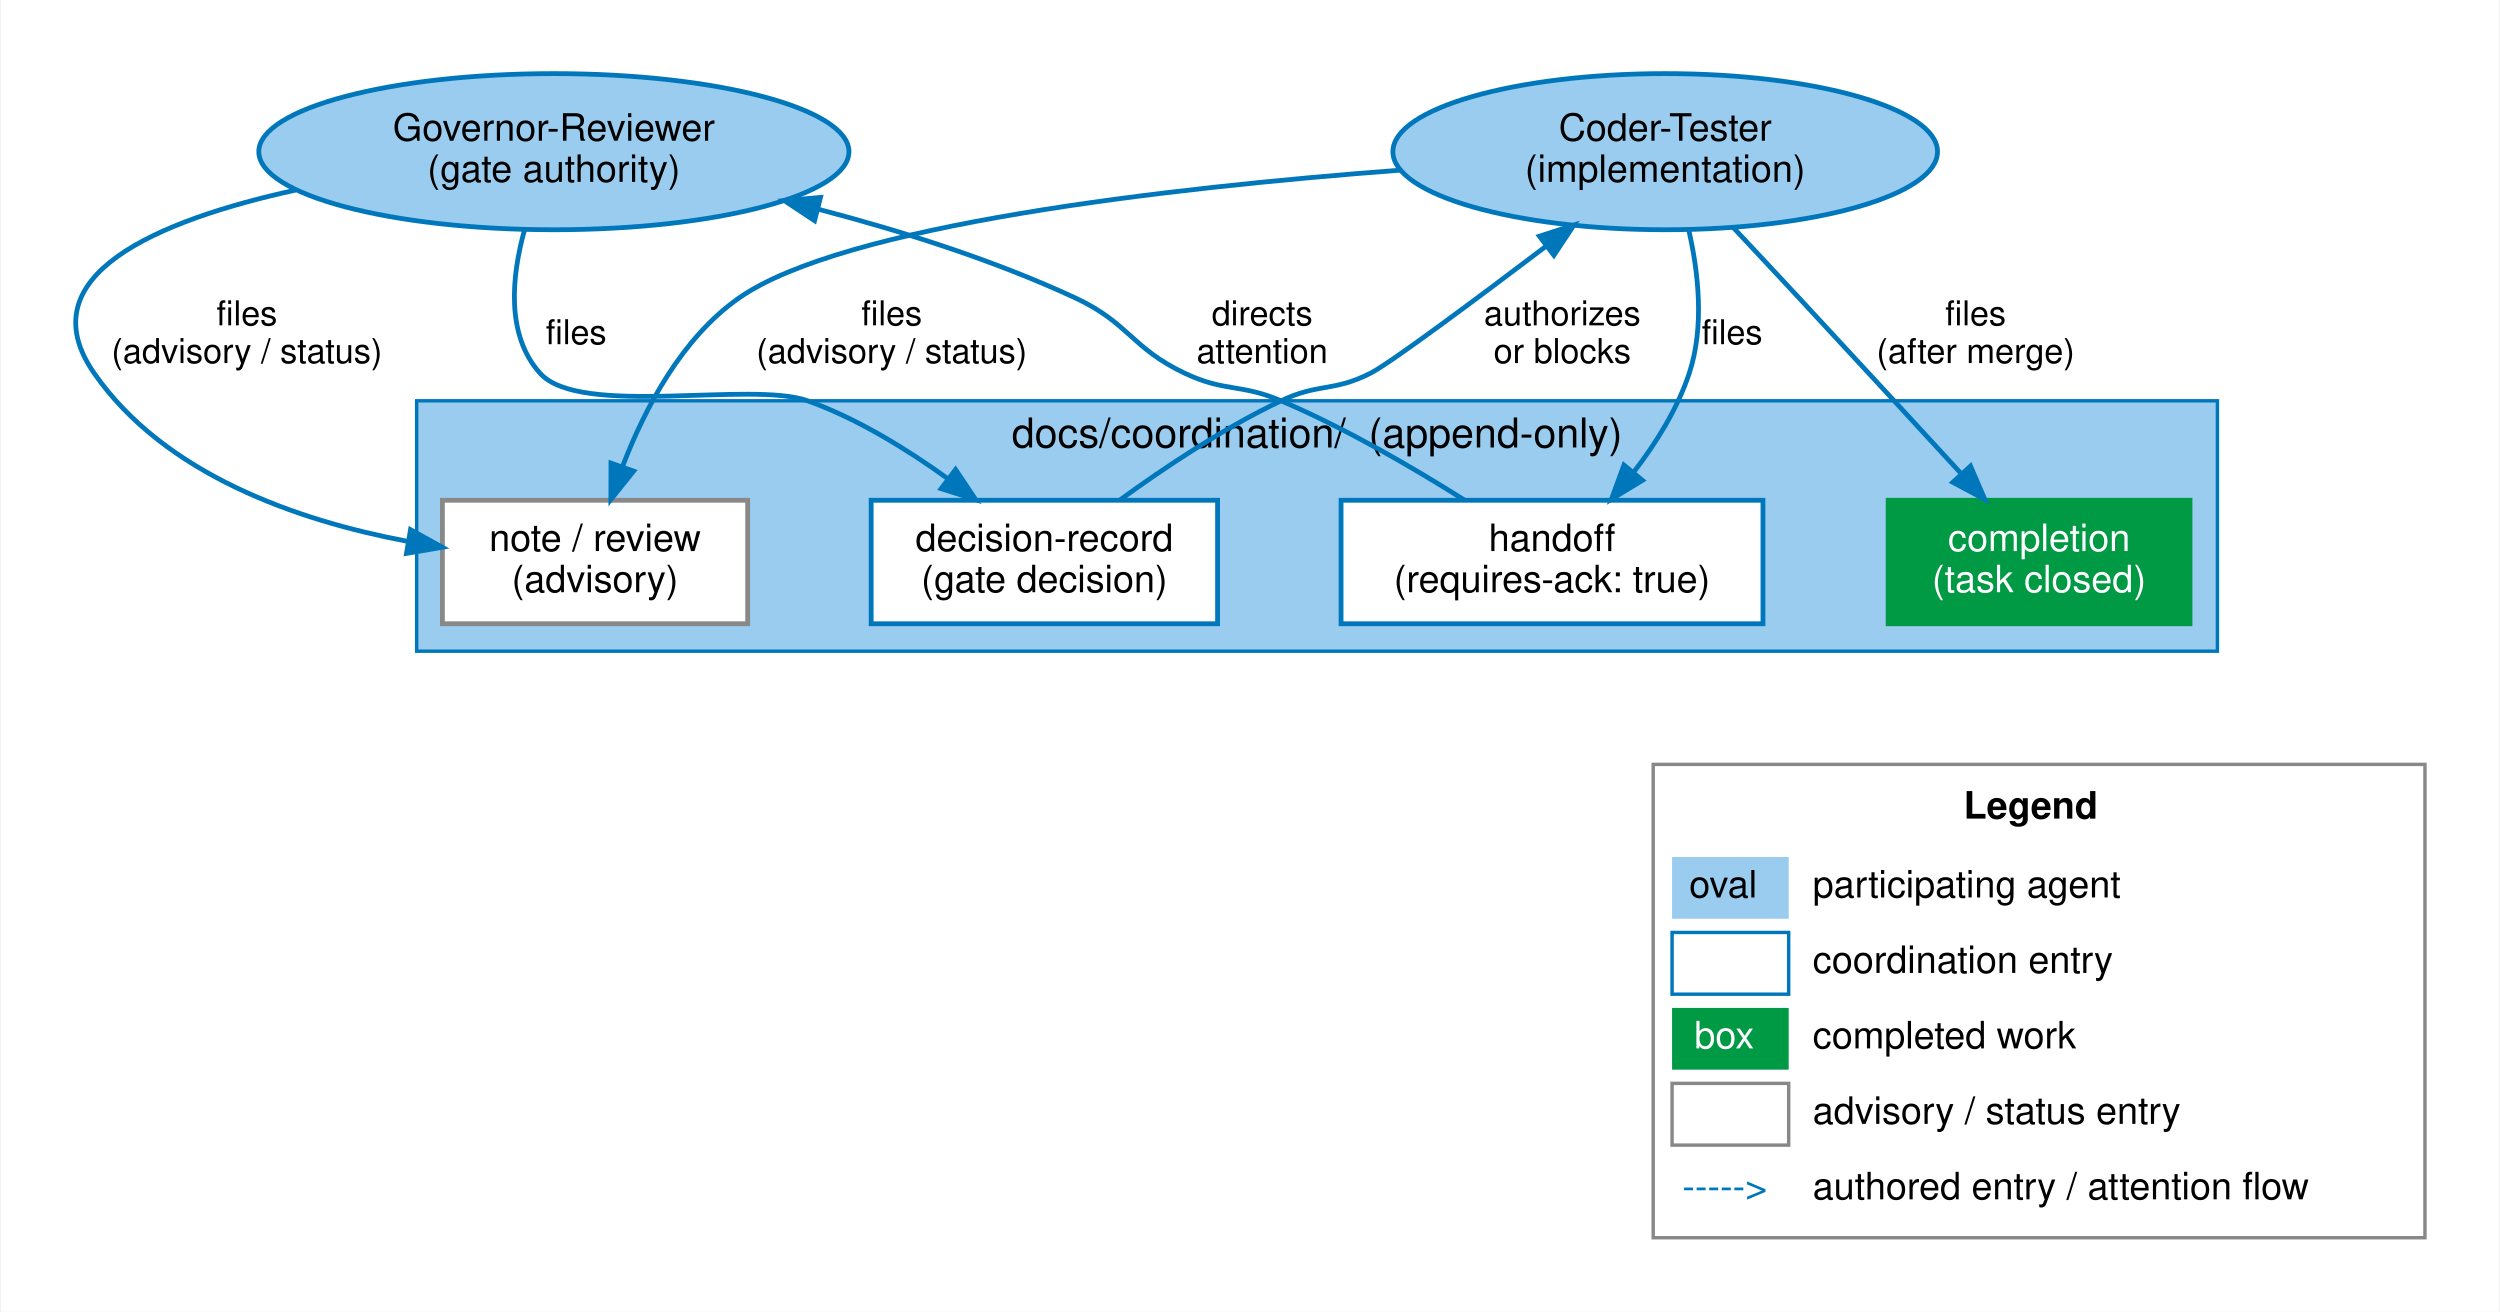
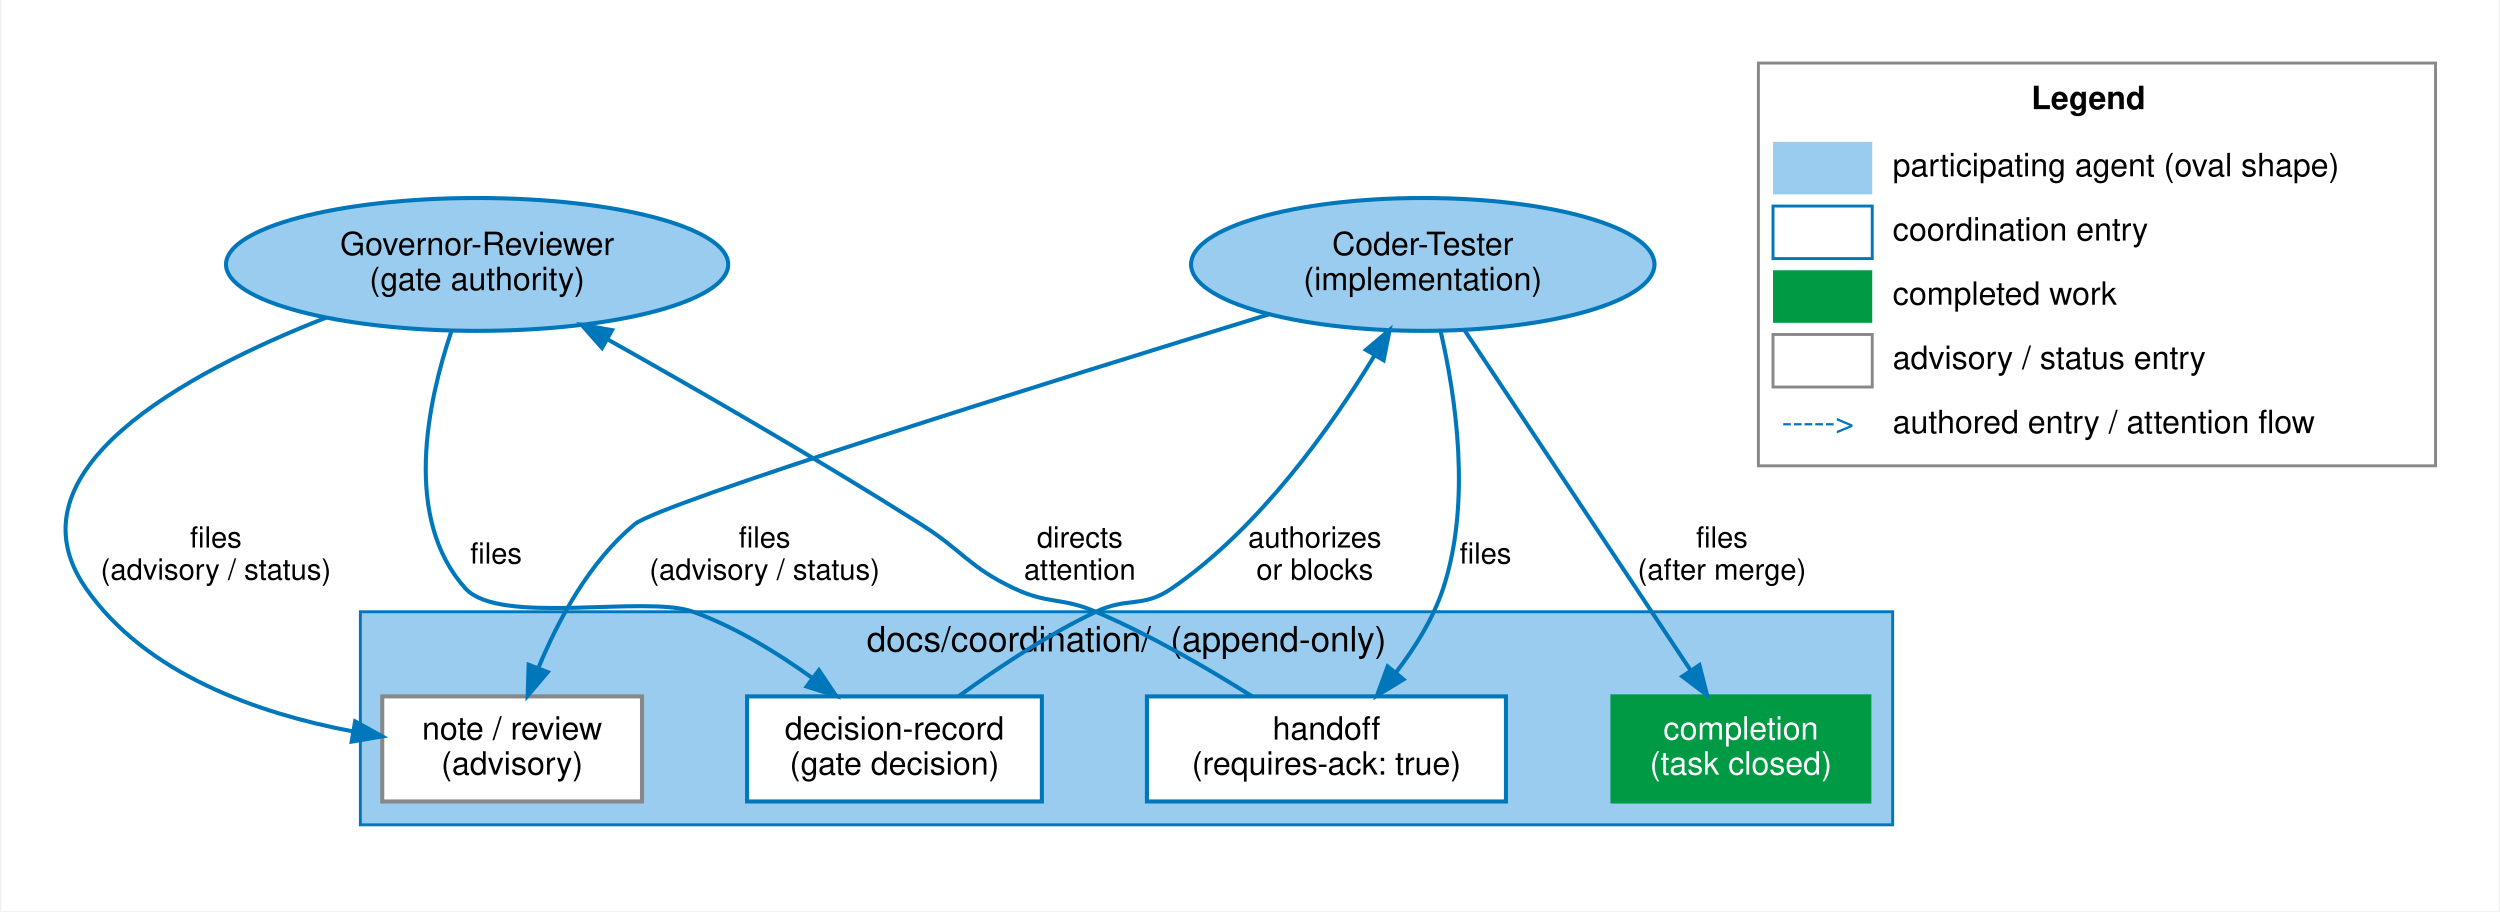
- <svg xmlns="http://www.w3.org/2000/svg" width="728pt" height="382pt" viewBox="0.00 0.00 728.30 382.45">
-   <g id="graph0" class="graph" transform="scale(1 1) rotate(0) translate(21.6 360.85)">
-     <polygon fill="white" stroke="transparent" points="-21.6,21.6 -21.6,-360.85 706.7,-360.85 706.7,21.6 -21.6,21.6" />
+ <svg xmlns="http://www.w3.org/2000/svg" width="856pt" height="312pt" viewBox="0.00 0.00 855.58 312.20">
+   <g id="graph0" class="graph" transform="scale(1 1) rotate(0) translate(21.6 290.6)">
+     <polygon fill="white" stroke="transparent" points="-21.6,21.6 -21.6,-290.6 833.98,-290.6 833.98,21.6 -21.6,21.6" />
    <g id="clust1" class="cluster">
-       <polygon fill="#99ccee" stroke="#0077bb" points="99.6,-171 99.6,-244 624.6,-244 624.6,-171 99.6,-171" />
-       <text text-anchor="middle" x="362.1" y="-230.4" font-family="Helvetica,sans-Serif" font-size="12.00">docs/coordination/  (append-only)</text>
+       <polygon fill="#99ccee" stroke="#0077bb" points="101.38,-8 101.38,-81 626.38,-81 626.38,-8 101.38,-8" />
+       <text text-anchor="middle" x="363.88" y="-67.4" font-family="Helvetica,sans-Serif" font-size="12.00">docs/coordination/  (append-only)</text>
    </g>
    <g id="node1" class="node">
-       <polygon fill="white" stroke="#0077bb" stroke-width="1.4" points="492.1,-215 369.1,-215 369.1,-179 492.1,-179 492.1,-215" />
-       <text text-anchor="middle" x="430.6" y="-200.2" font-family="Helvetica,sans-Serif" font-size="11.00">handoff</text>
-       <text text-anchor="middle" x="430.6" y="-188.2" font-family="Helvetica,sans-Serif" font-size="11.00">(requires-ack: true)</text>
+       <polygon fill="white" stroke="#0077bb" stroke-width="1.4" points="493.88,-52 370.88,-52 370.88,-16 493.88,-16 493.88,-52" />
+       <text text-anchor="middle" x="432.38" y="-37.2" font-family="Helvetica,sans-Serif" font-size="11.00">handoff</text>
+       <text text-anchor="middle" x="432.38" y="-25.2" font-family="Helvetica,sans-Serif" font-size="11.00">(requires-ack: true)</text>
    </g>
    <g id="node6" class="node">
-       <ellipse fill="#99ccee" stroke="#0077bb" stroke-width="1.4" cx="139.6" cy="-316.63" rx="86.03" ry="22.76" />
-       <text text-anchor="middle" x="139.6" y="-319.83" font-family="Helvetica,sans-Serif" font-size="11.00">Governor-Reviewer</text>
-       <text text-anchor="middle" x="139.6" y="-307.83" font-family="Helvetica,sans-Serif" font-size="11.00">(gate authority)</text>
+       <ellipse fill="#99ccee" stroke="#0077bb" stroke-width="1.4" cx="141.38" cy="-200" rx="86.03" ry="22.76" />
+       <text text-anchor="middle" x="141.38" y="-203.2" font-family="Helvetica,sans-Serif" font-size="11.00">Governor-Reviewer</text>
+       <text text-anchor="middle" x="141.38" y="-191.2" font-family="Helvetica,sans-Serif" font-size="11.00">(gate authority)</text>
    </g>
    <g id="edge2" class="edge">
-       <path fill="none" stroke="#0077bb" stroke-width="1.4" d="M405.11,-215.03C390.04,-224.54 370.29,-236.04 351.6,-244 339.69,-249.07 335.31,-246.48 323.6,-252 307.99,-259.36 307.25,-266.73 291.6,-274 268.15,-284.89 241.31,-293.41 216.77,-299.83" />
-       <polygon fill="#0077bb" stroke="#0077bb" stroke-width="1.4" points="215.6,-296.51 206.77,-302.36 217.32,-303.3 215.6,-296.51" />
-       <text text-anchor="middle" x="346.1" y="-266" font-family="Helvetica,sans-Serif" font-size="10.00">directs</text>
-       <text text-anchor="middle" x="346.1" y="-255" font-family="Helvetica,sans-Serif" font-size="10.00">attention</text>
+       <path fill="none" stroke="#0077bb" stroke-width="1.4" d="M406.9,-52.03C391.82,-61.54 372.07,-73.04 353.38,-81 341.48,-86.07 337.09,-83.48 325.38,-89 309.77,-96.36 307.97,-101.78 293.38,-111 257.84,-133.46 216.49,-157.26 185.9,-174.43" />
+       <polygon fill="#0077bb" stroke="#0077bb" stroke-width="1.4" points="184.18,-171.38 177.17,-179.32 187.6,-177.49 184.18,-171.38" />
+       <text text-anchor="middle" x="347.88" y="-103" font-family="Helvetica,sans-Serif" font-size="10.00">directs</text>
+       <text text-anchor="middle" x="347.88" y="-92" font-family="Helvetica,sans-Serif" font-size="10.00">attention</text>
    </g>
    <g id="node2" class="node">
-       <polygon fill="white" stroke="#0077bb" stroke-width="1.4" points="333.1,-215 232.1,-215 232.1,-179 333.1,-179 333.1,-215" />
-       <text text-anchor="middle" x="282.6" y="-200.2" font-family="Helvetica,sans-Serif" font-size="11.00">decision-record</text>
-       <text text-anchor="middle" x="282.6" y="-188.2" font-family="Helvetica,sans-Serif" font-size="11.00">(gate decision)</text>
+       <polygon fill="white" stroke="#0077bb" stroke-width="1.4" points="334.88,-52 233.88,-52 233.88,-16 334.88,-16 334.88,-52" />
+       <text text-anchor="middle" x="284.38" y="-37.2" font-family="Helvetica,sans-Serif" font-size="11.00">decision-record</text>
+       <text text-anchor="middle" x="284.38" y="-25.2" font-family="Helvetica,sans-Serif" font-size="11.00">(gate decision)</text>
    </g>
    <g id="node5" class="node">
-       <ellipse fill="#99ccee" stroke="#0077bb" stroke-width="1.4" cx="463.6" cy="-316.63" rx="79.39" ry="22.76" />
-       <text text-anchor="middle" x="463.6" y="-319.83" font-family="Helvetica,sans-Serif" font-size="11.00">Coder-Tester</text>
-       <text text-anchor="middle" x="463.6" y="-307.83" font-family="Helvetica,sans-Serif" font-size="11.00">(implementation)</text>
+       <ellipse fill="#99ccee" stroke="#0077bb" stroke-width="1.4" cx="465.38" cy="-200" rx="79.39" ry="22.76" />
+       <text text-anchor="middle" x="465.38" y="-203.2" font-family="Helvetica,sans-Serif" font-size="11.00">Coder-Tester</text>
+       <text text-anchor="middle" x="465.38" y="-191.2" font-family="Helvetica,sans-Serif" font-size="11.00">(implementation)</text>
    </g>
    <g id="edge4" class="edge">
-       <path fill="none" stroke="#0077bb" stroke-width="1.4" d="M304.61,-215.07C317.7,-224.6 334.95,-236.1 351.6,-244 362.52,-249.19 366.81,-246.55 377.6,-252 383.29,-254.88 407.66,-273.01 429.01,-289.18" />
-       <polygon fill="#0077bb" stroke="#0077bb" stroke-width="1.4" points="426.92,-291.99 437,-295.25 431.15,-286.41 426.92,-291.99" />
-       <text text-anchor="middle" x="433.6" y="-266" font-family="Helvetica,sans-Serif" font-size="10.00">authorizes</text>
-       <text text-anchor="middle" x="433.6" y="-255" font-family="Helvetica,sans-Serif" font-size="10.00">or blocks</text>
+       <path fill="none" stroke="#0077bb" stroke-width="1.4" d="M306.4,-52.07C319.49,-61.6 336.74,-73.1 353.38,-81 364.31,-86.19 369.43,-82.14 379.38,-89 409.44,-109.69 433.88,-144.07 448.92,-168.9" />
+       <polygon fill="#0077bb" stroke="#0077bb" stroke-width="1.4" points="445.94,-170.73 454.03,-177.57 451.97,-167.18 445.94,-170.73" />
+       <text text-anchor="middle" x="428.38" y="-103" font-family="Helvetica,sans-Serif" font-size="10.00">authorizes</text>
+       <text text-anchor="middle" x="428.38" y="-92" font-family="Helvetica,sans-Serif" font-size="10.00">or blocks</text>
    </g>
    <g id="node3" class="node">
-       <polygon fill="#009944" stroke="#009944" stroke-width="1.4" points="616.6,-215 528.6,-215 528.6,-179 616.6,-179 616.6,-215" />
-       <text text-anchor="middle" x="572.6" y="-200.2" font-family="Helvetica,sans-Serif" font-size="11.00" fill="white">completion</text>
-       <text text-anchor="middle" x="572.6" y="-188.2" font-family="Helvetica,sans-Serif" font-size="11.00" fill="white">(task closed)</text>
+       <polygon fill="#009944" stroke="#009944" stroke-width="1.4" points="618.38,-52 530.38,-52 530.38,-16 618.38,-16 618.38,-52" />
+       <text text-anchor="middle" x="574.38" y="-37.2" font-family="Helvetica,sans-Serif" font-size="11.00" fill="white">completion</text>
+       <text text-anchor="middle" x="574.38" y="-25.2" font-family="Helvetica,sans-Serif" font-size="11.00" fill="white">(task closed)</text>
+     </g>
+     <g id="node4" class="node">
+       <polygon fill="white" stroke="#888888" stroke-width="1.4" points="197.88,-52 108.88,-52 108.88,-16 197.88,-16 197.88,-52" />
+       <text text-anchor="middle" x="153.38" y="-37.2" font-family="Helvetica,sans-Serif" font-size="11.00">note / review</text>
+       <text text-anchor="middle" x="153.38" y="-25.2" font-family="Helvetica,sans-Serif" font-size="11.00">(advisory)</text>
+     </g>
+     <g id="edge1" class="edge">
+       <path fill="none" stroke="#0077bb" stroke-width="1.4" d="M471.45,-177.31C476.72,-154.67 482.1,-118.44 472.38,-89 468.98,-78.7 462.77,-68.75 456.25,-60.27" />
+       <polygon fill="#0077bb" stroke="#0077bb" stroke-width="1.4" points="458.76,-57.81 449.71,-52.31 453.35,-62.26 458.76,-57.81" />
+       <text text-anchor="middle" x="486.88" y="-97.5" font-family="Helvetica,sans-Serif" font-size="10.00">files</text>
+     </g>
+     <g id="edge5" class="edge">
+       <path fill="none" stroke="#0077bb" stroke-width="1.4" d="M479.63,-177.56C499.57,-147.56 535.75,-93.13 557.17,-60.9" />
+       <polygon fill="#0077bb" stroke="#0077bb" stroke-width="1.4" points="560.17,-62.7 562.79,-52.44 554.34,-58.83 560.17,-62.7" />
+       <text text-anchor="middle" x="567.88" y="-103" font-family="Helvetica,sans-Serif" font-size="10.00">files</text>
+       <text text-anchor="middle" x="567.88" y="-92" font-family="Helvetica,sans-Serif" font-size="10.00">(after merge)</text>
+     </g>
+     <g id="edge6" class="edge">
+       <path fill="none" stroke="#0077bb" stroke-width="1.4" d="M412.91,-182.98C336.85,-159.61 204.03,-118.14 195.38,-111 179.89,-98.2 169.14,-78.12 162.4,-61.81" />
+       <polygon fill="#0077bb" stroke="#0077bb" stroke-width="1.4" points="165.57,-60.32 158.71,-52.24 159.04,-62.83 165.57,-60.32" />
+       <text text-anchor="middle" x="239.88" y="-103" font-family="Helvetica,sans-Serif" font-size="10.00">files</text>
+       <text text-anchor="middle" x="239.88" y="-92" font-family="Helvetica,sans-Serif" font-size="10.00">(advisory / status)</text>
+     </g>
+     <g id="edge3" class="edge">
+       <path fill="none" stroke="#0077bb" stroke-width="1.4" d="M132.67,-177.39C124.32,-152.76 115.87,-112.83 137.38,-89 149.06,-76.07 198.99,-86.89 215.38,-81 229.88,-75.79 244.32,-66.89 256.21,-58.31" />
+       <polygon fill="#0077bb" stroke="#0077bb" stroke-width="1.4" points="258.49,-60.97 264.38,-52.17 254.29,-55.38 258.49,-60.97" />
+       <text text-anchor="middle" x="147.88" y="-97.5" font-family="Helvetica,sans-Serif" font-size="10.00">files</text>
+     </g>
+     <g id="edge7" class="edge">
+       <path fill="none" stroke="#0077bb" stroke-width="1.4" d="M89.63,-181.76C40.96,-162.64 -20.57,-129.14 7.38,-89 27.87,-59.58 66.32,-46.15 98.62,-40.04" />
+       <polygon fill="#0077bb" stroke="#0077bb" stroke-width="1.4" points="99.59,-43.43 108.87,-38.3 98.42,-36.52 99.59,-43.43" />
+       <text text-anchor="middle" x="51.88" y="-103" font-family="Helvetica,sans-Serif" font-size="10.00">files</text>
+       <text text-anchor="middle" x="51.88" y="-92" font-family="Helvetica,sans-Serif" font-size="10.00">(advisory / status)</text>
    </g>
    <g id="node7" class="node">
-       <polygon fill="white" stroke="transparent" stroke-width="1.4" points="685.1,-138 460.1,-138 460.1,0 685.1,0 685.1,-138" />
-       <polygon fill="white" stroke="transparent" points="460.1,0 460.1,-138 685.1,-138 685.1,0 460.1,0" />
-       <text text-anchor="start" x="550.6" y="-122.2" font-family="Helvetica,sans-Serif" font-weight="bold" font-size="11.00">Legend</text>
-       <polygon fill="#99ccee" stroke="transparent" points="465.6,-93 465.6,-111 499.6,-111 499.6,-93 465.6,-93" />
-       <text text-anchor="start" x="470.6" y="-99.2" font-family="Helvetica,sans-Serif" font-size="11.00">oval</text>
-       <text text-anchor="start" x="506.6" y="-99.2" font-family="Helvetica,sans-Serif" font-size="11.00">participating agent</text>
-       <polygon fill="none" stroke="#0077bb" points="465.6,-71 465.6,-89 499.6,-89 499.6,-71 465.6,-71" />
-       <text text-anchor="start" x="506.6" y="-77.2" font-family="Helvetica,sans-Serif" font-size="11.00">coordination entry</text>
-       <polygon fill="#009944" stroke="transparent" points="465.6,-49 465.6,-67 499.6,-67 499.6,-49 465.6,-49" />
-       <text text-anchor="start" x="472.1" y="-55.2" font-family="Helvetica,sans-Serif" font-size="11.00" fill="white">box</text>
-       <text text-anchor="start" x="506.6" y="-55.2" font-family="Helvetica,sans-Serif" font-size="11.00">completed work</text>
-       <polygon fill="none" stroke="#888888" points="465.6,-27 465.6,-45 499.6,-45 499.6,-27 465.6,-27" />
-       <text text-anchor="start" x="506.6" y="-33.2" font-family="Helvetica,sans-Serif" font-size="11.00">advisory / status entry</text>
-       <text text-anchor="start" x="468.6" y="-11.2" font-family="Helvetica,sans-Serif" font-size="11.00" fill="#0077bb">-----&gt;</text>
-       <text text-anchor="start" x="506.6" y="-11.2" font-family="Helvetica,sans-Serif" font-size="11.00">authored entry / attention flow</text>
-       <polygon fill="none" stroke="#888888" points="460.1,0 460.1,-138 685.1,-138 685.1,0 460.1,0" />
-     </g>
-     <g id="node4" class="node">
-       <polygon fill="white" stroke="#888888" stroke-width="1.4" points="196.1,-215 107.1,-215 107.1,-179 196.1,-179 196.1,-215" />
-       <text text-anchor="middle" x="151.6" y="-200.2" font-family="Helvetica,sans-Serif" font-size="11.00">note / review</text>
-       <text text-anchor="middle" x="151.6" y="-188.2" font-family="Helvetica,sans-Serif" font-size="11.00">(advisory)</text>
-     </g>
-     <g id="edge1" class="edge">
-       <path fill="none" stroke="#0077bb" stroke-width="1.4" d="M470.44,-293.94C473.31,-281.41 475.06,-265.51 470.6,-252 467.2,-241.7 460.99,-231.75 454.46,-223.27" />
-       <polygon fill="#0077bb" stroke="#0077bb" stroke-width="1.4" points="456.97,-220.81 447.92,-215.31 451.57,-225.26 456.97,-220.81" />
-       <text text-anchor="middle" x="483.1" y="-260.5" font-family="Helvetica,sans-Serif" font-size="10.00">files</text>
-     </g>
-     <g id="edge5" class="edge">
-       <path fill="none" stroke="#0077bb" stroke-width="1.4" d="M483.47,-294.48C489.62,-287.93 496.4,-280.68 502.6,-274 518.36,-257.03 536.02,-237.85 549.67,-223" />
-       <polygon fill="#0077bb" stroke="#0077bb" stroke-width="1.4" points="552.61,-224.98 556.79,-215.24 547.45,-220.24 552.61,-224.98" />
-       <text text-anchor="middle" x="554.1" y="-266" font-family="Helvetica,sans-Serif" font-size="10.00">files</text>
-       <text text-anchor="middle" x="554.1" y="-255" font-family="Helvetica,sans-Serif" font-size="10.00">(after merge)</text>
-     </g>
-     <g id="edge6" class="edge">
-       <path fill="none" stroke="#0077bb" stroke-width="1.4" d="M386.4,-311.25C317.86,-306.04 223.98,-295.21 193.6,-274 176.91,-262.35 166.15,-241.86 159.7,-225.08" />
-       <polygon fill="#0077bb" stroke="#0077bb" stroke-width="1.4" points="162.85,-223.5 156.22,-215.23 156.25,-225.83 162.85,-223.5" />
-       <text text-anchor="middle" x="238.1" y="-266" font-family="Helvetica,sans-Serif" font-size="10.00">files</text>
-       <text text-anchor="middle" x="238.1" y="-255" font-family="Helvetica,sans-Serif" font-size="10.00">(advisory / status)</text>
-     </g>
-     <g id="edge3" class="edge">
-       <path fill="none" stroke="#0077bb" stroke-width="1.4" d="M131.05,-293.85C127.25,-280.18 125.59,-263.09 135.6,-252 147.27,-239.07 197.2,-249.89 213.6,-244 228.1,-238.79 242.53,-229.89 254.42,-221.31" />
-       <polygon fill="#0077bb" stroke="#0077bb" stroke-width="1.4" points="256.71,-223.97 262.6,-215.17 252.5,-218.38 256.71,-223.97" />
-       <text text-anchor="middle" x="146.1" y="-260.5" font-family="Helvetica,sans-Serif" font-size="10.00">files</text>
-     </g>
-     <g id="edge7" class="edge">
-       <path fill="none" stroke="#0077bb" stroke-width="1.4" d="M64.32,-305.44C23.8,-296.55 -14.2,-280.43 5.6,-252 26.08,-222.58 64.54,-209.15 96.84,-203.04" />
-       <polygon fill="#0077bb" stroke="#0077bb" stroke-width="1.4" points="97.81,-206.43 107.08,-201.3 96.63,-199.52 97.81,-206.43" />
-       <text text-anchor="middle" x="50.1" y="-266" font-family="Helvetica,sans-Serif" font-size="10.00">files</text>
-       <text text-anchor="middle" x="50.1" y="-255" font-family="Helvetica,sans-Serif" font-size="10.00">(advisory / status)</text>
+       <polygon fill="white" stroke="transparent" stroke-width="1.4" points="812.38,-269 580.38,-269 580.38,-131 812.38,-131 812.38,-269" />
+       <polygon fill="white" stroke="transparent" points="580.38,-131 580.38,-269 812.38,-269 812.38,-131 580.38,-131" />
+       <text text-anchor="start" x="673.88" y="-253.2" font-family="Helvetica,sans-Serif" font-weight="bold" font-size="11.00">Legend</text>
+       <polygon fill="#99ccee" stroke="transparent" points="585.38,-224 585.38,-242 619.38,-242 619.38,-224 585.38,-224" />
+       <text text-anchor="start" x="626.38" y="-230.2" font-family="Helvetica,sans-Serif" font-size="11.00">participating agent (oval shape)</text>
+       <polygon fill="none" stroke="#0077bb" points="585.38,-202 585.38,-220 619.38,-220 619.38,-202 585.38,-202" />
+       <text text-anchor="start" x="626.38" y="-208.2" font-family="Helvetica,sans-Serif" font-size="11.00">coordination entry</text>
+       <polygon fill="#009944" stroke="transparent" points="585.38,-180 585.38,-198 619.38,-198 619.38,-180 585.38,-180" />
+       <text text-anchor="start" x="626.38" y="-186.2" font-family="Helvetica,sans-Serif" font-size="11.00">completed work</text>
+       <polygon fill="none" stroke="#888888" points="585.38,-158 585.38,-176 619.38,-176 619.38,-158 585.38,-158" />
+       <text text-anchor="start" x="626.38" y="-164.2" font-family="Helvetica,sans-Serif" font-size="11.00">advisory / status entry</text>
+       <text text-anchor="start" x="588.38" y="-142.2" font-family="Helvetica,sans-Serif" font-size="11.00" fill="#0077bb">-----&gt;</text>
+       <text text-anchor="start" x="626.38" y="-142.2" font-family="Helvetica,sans-Serif" font-size="11.00">authored entry / attention flow</text>
+       <polygon fill="none" stroke="#888888" points="580.38,-131 580.38,-269 812.38,-269 812.38,-131 580.38,-131" />
    </g>
  </g>
</svg>
